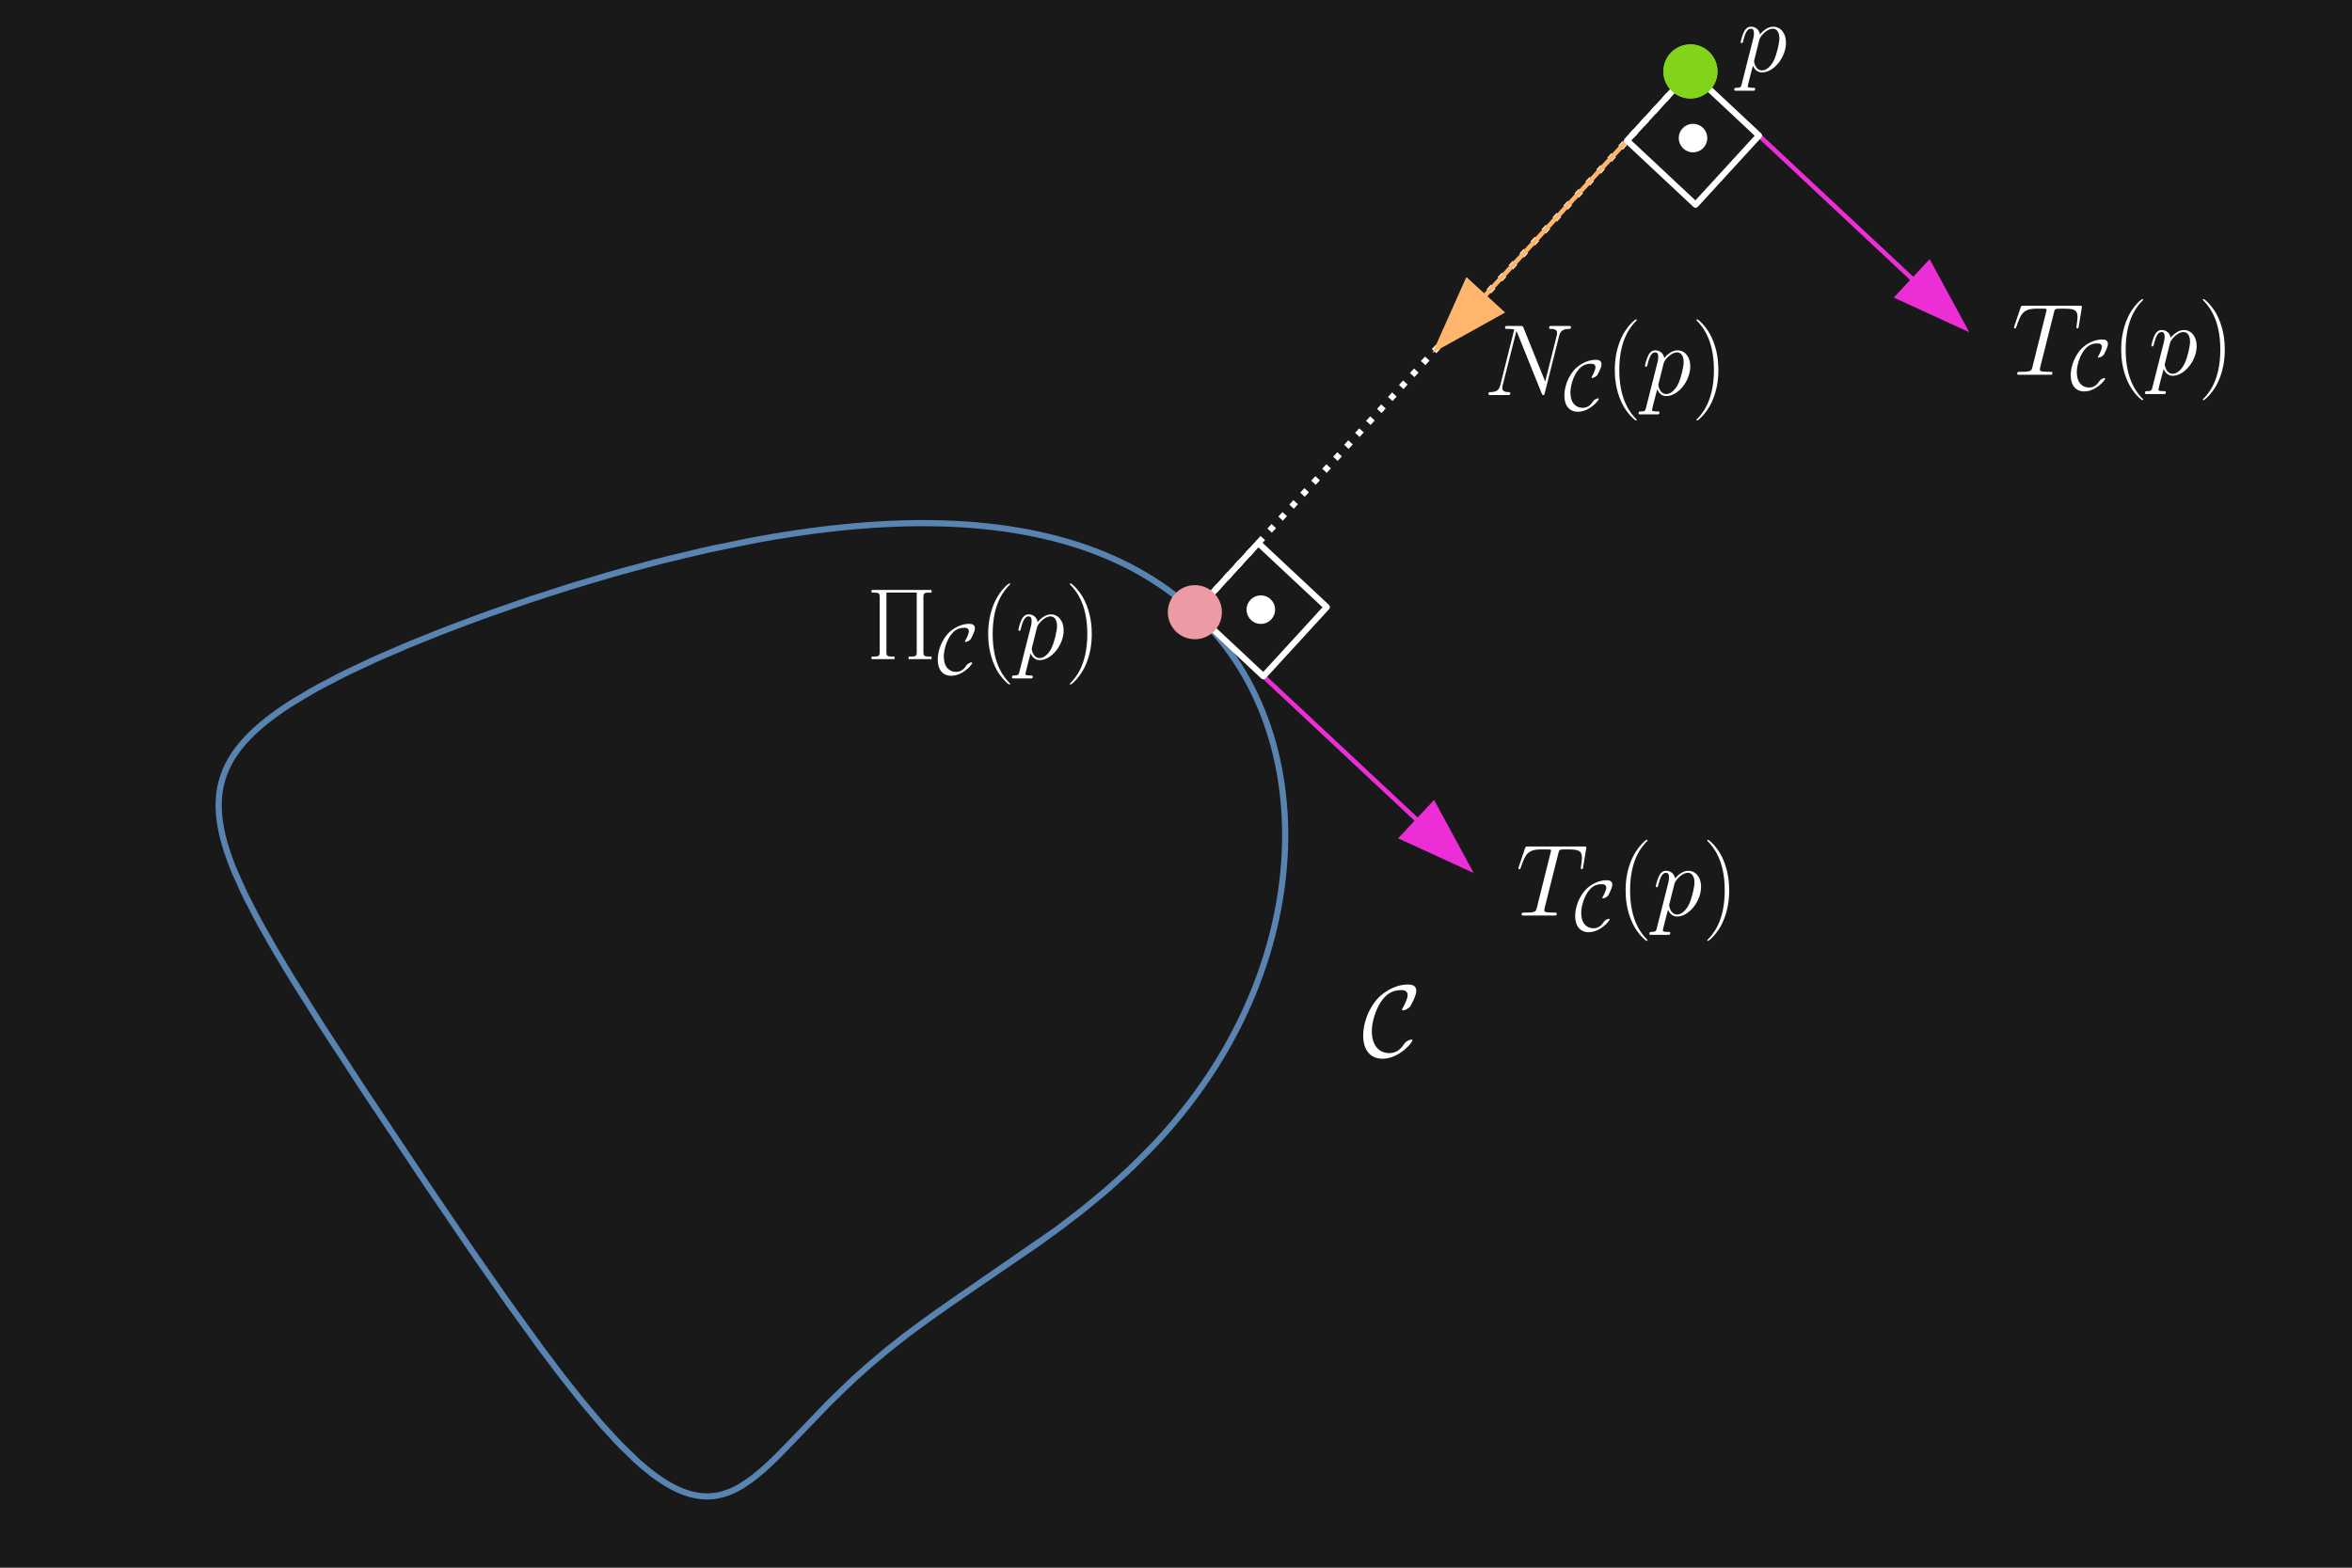
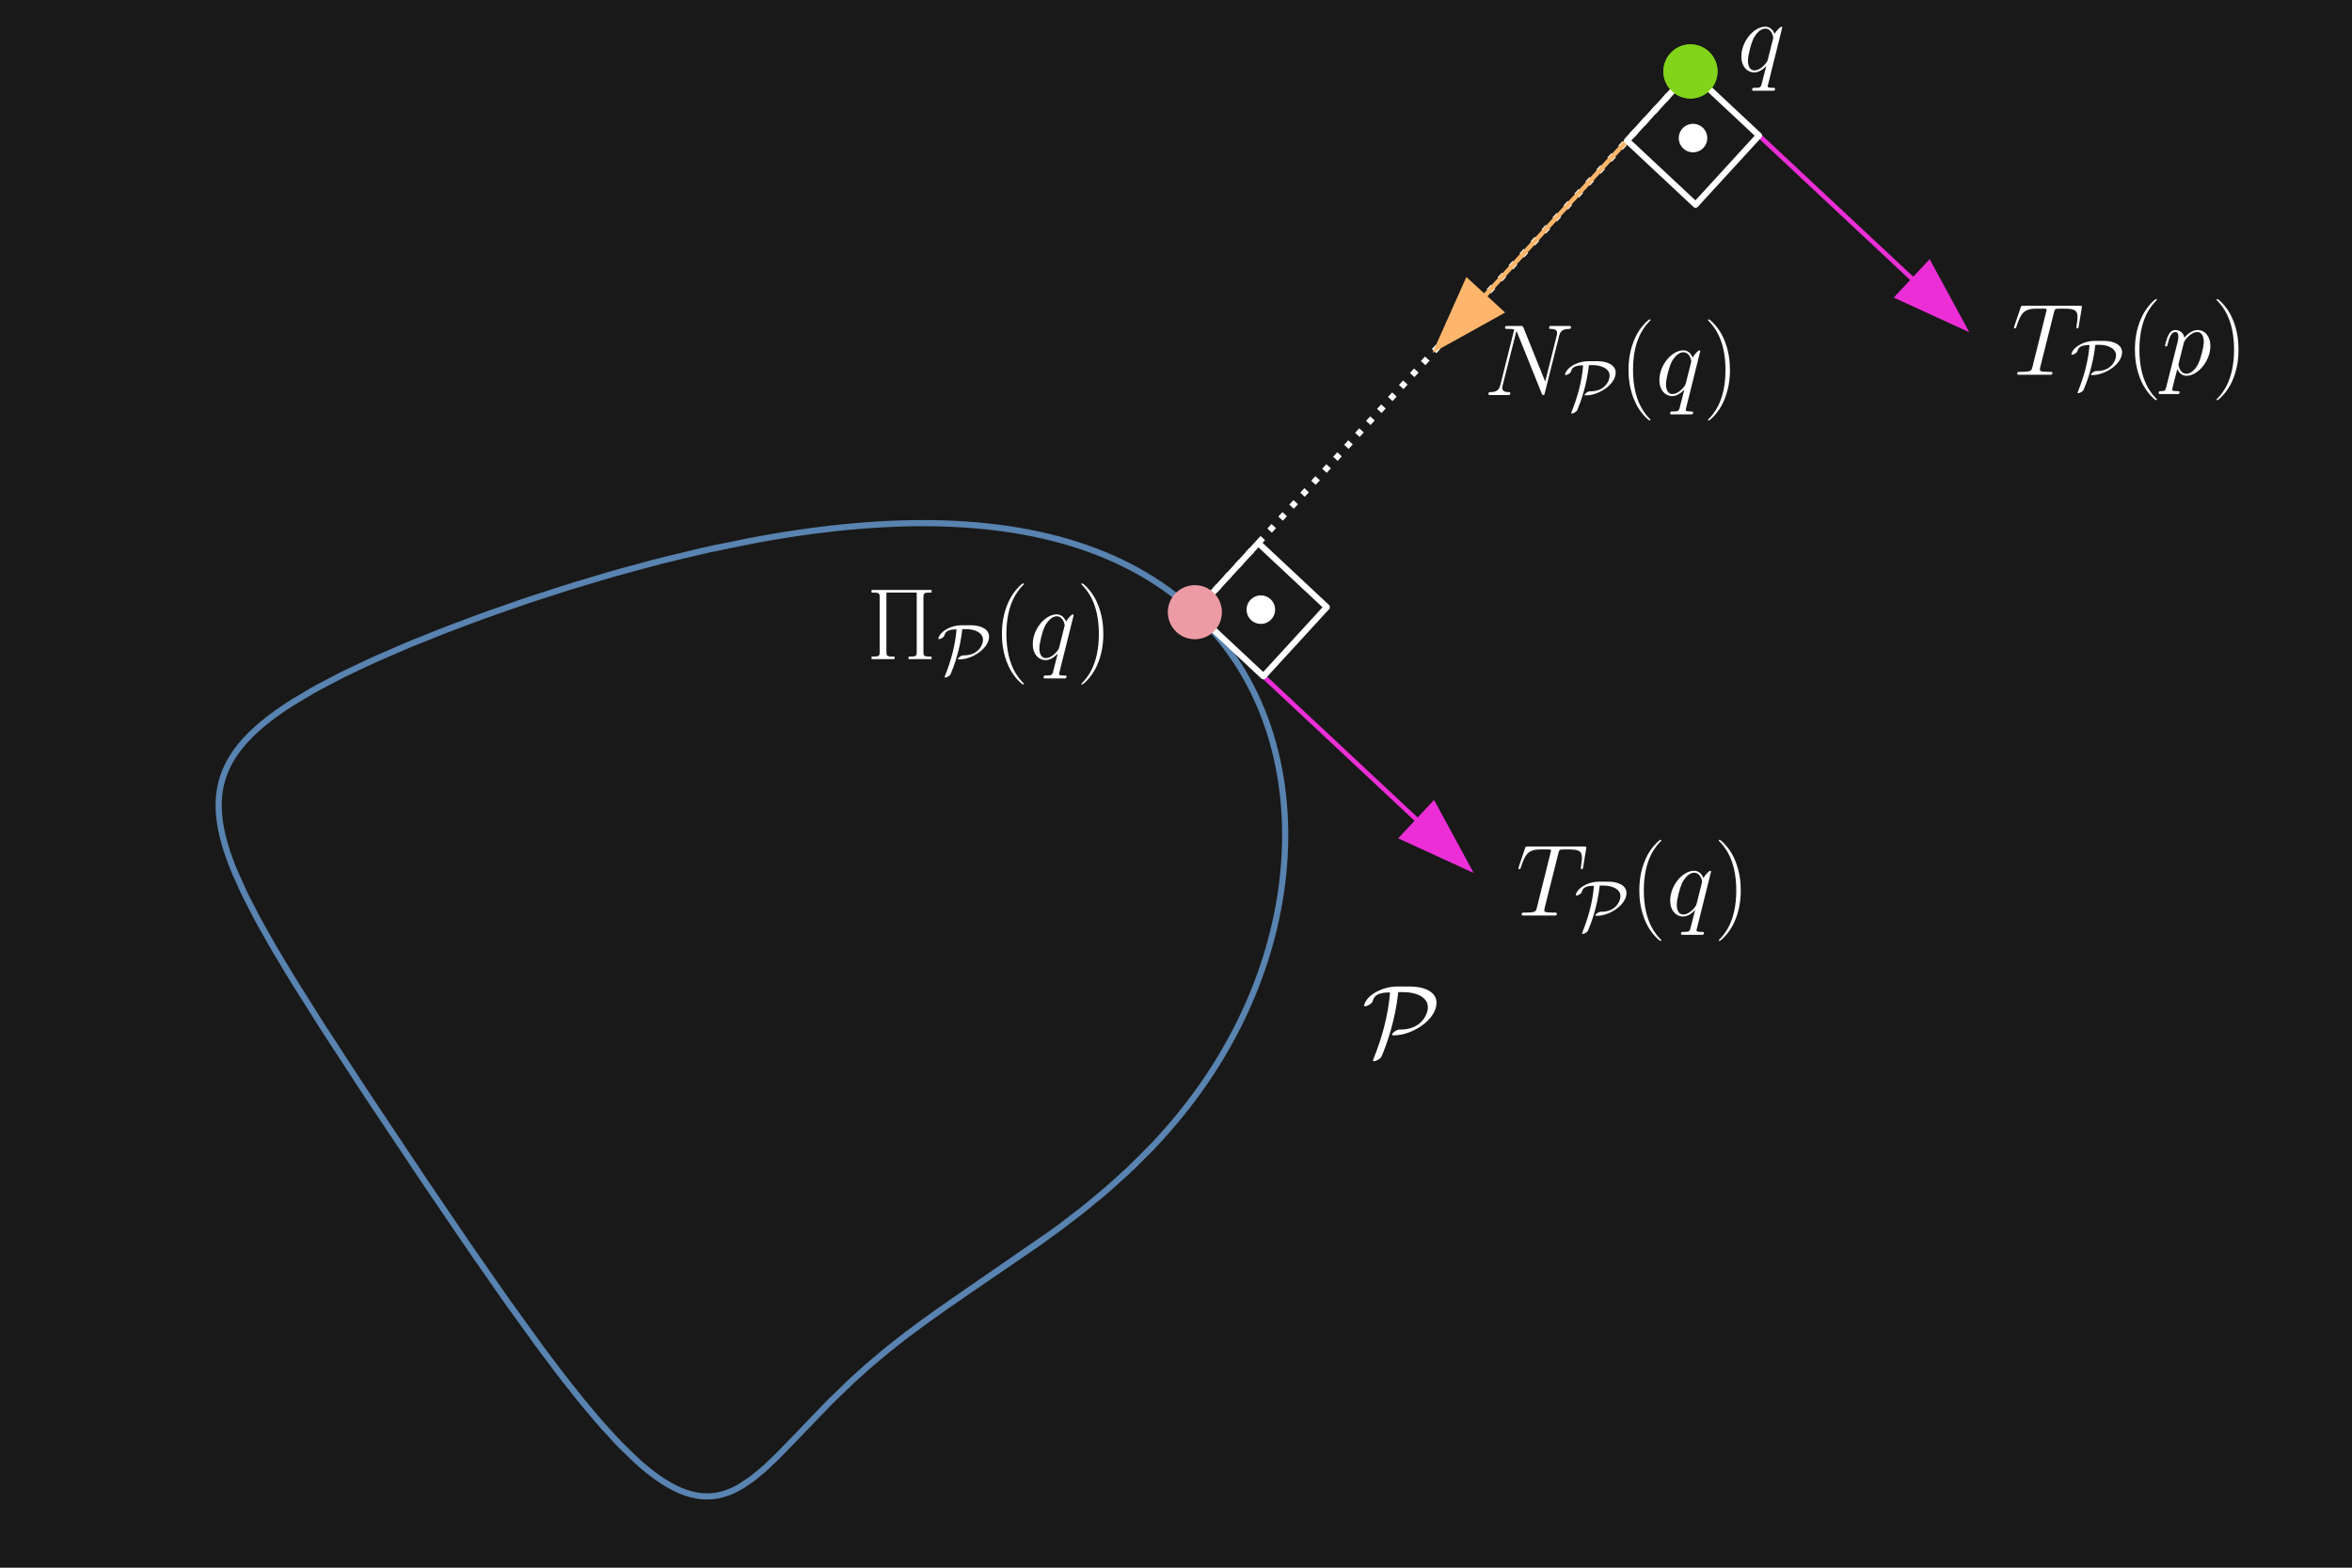
<svg xmlns="http://www.w3.org/2000/svg" xmlns:xlink="http://www.w3.org/1999/xlink" width="576pt" height="384pt" viewBox="0 0 576 384" version="1.1">
  <defs>
    <style type="text/css">*{stroke-linejoin: round; stroke-linecap: butt}</style>
  </defs>
  <g id="figure_1">
    <g id="patch_1">
      <path d="M 0 384  L 576 384  L 576 0  L 0 0  z " style="fill: #191919" />
    </g>
    <g id="axes_1">
      <g id="line2d_1">
-         <path d="M 413.988 17.497  L 292.62 149.954  " clip-path="url(#p75ca514762)" style="fill: none; stroke-dasharray: 1.5,2.475; stroke-dashoffset: 0; stroke: #ffffff; stroke-width: 1.5" />
+         <path d="M 413.988 17.497  L 292.62 149.954  " clip-path="url(#p5aba080fcd)" style="fill: none; stroke-dasharray: 1.5,2.475; stroke-dashoffset: 0; stroke: #ffffff; stroke-width: 1.5" />
      </g>
      <g id="PathCollection_1">
        <defs>
-           <path id="m7704eb8770" d="M 0 6.124  C 1.624 6.124 3.182 5.478 4.33 4.33  C 5.478 3.182 6.124 1.624 6.124 0  C 6.124 -1.624 5.478 -3.182 4.33 -4.33  C 3.182 -5.478 1.624 -6.124 0 -6.124  C -1.624 -6.124 -3.182 -5.478 -4.33 -4.33  C -5.478 -3.182 -6.124 -1.624 -6.124 0  C -6.124 1.624 -5.478 3.182 -4.33 4.33  C -3.182 5.478 -1.624 6.124 0 6.124  z " style="stroke: #81d41a" />
+           <path id="m7143691418" d="M 0 6.124  C 1.624 6.124 3.182 5.478 4.33 4.33  C 5.478 3.182 6.124 1.624 6.124 0  C 6.124 -1.624 5.478 -3.182 4.33 -4.33  C 3.182 -5.478 1.624 -6.124 0 -6.124  C -1.624 -6.124 -3.182 -5.478 -4.33 -4.33  C -5.478 -3.182 -6.124 -1.624 -6.124 0  C -6.124 1.624 -5.478 3.182 -4.33 4.33  C -3.182 5.478 -1.624 6.124 0 6.124  z " style="stroke: #81d41a" />
        </defs>
-         <g clip-path="url(#p75ca514762)">
-           <use xlink:href="#m7704eb8770" x="413.988" y="17.497" style="fill: #81d41a; stroke: #81d41a" />
+         <g clip-path="url(#p5aba080fcd)">
+           <use xlink:href="#m7143691418" x="413.988" y="17.497" style="fill: #81d41a; stroke: #81d41a" />
        </g>
      </g>
      <g id="patch_2">
-         <path d="M 351.878 85.281  L 359.287 68.69  L 363.481 72.533  L 413.946 17.458  L 414.031 17.535  L 363.566 72.611  L 367.76 76.454  z " clip-path="url(#p75ca514762)" style="fill: #ffb66c; stroke: #ffb66c; stroke-linejoin: miter" />
+         <path d="M 351.878 85.281  L 359.287 68.69  L 363.481 72.533  L 413.946 17.458  L 414.031 17.535  L 363.566 72.611  L 367.76 76.454  z " clip-path="url(#p5aba080fcd)" style="fill: #ffb66c; stroke: #ffb66c; stroke-linejoin: miter" />
      </g>
      <g id="patch_3">
-         <path d="M 359.758 212.762  L 343.244 205.182  L 347.13 201.028  L 292.58 149.996  L 292.659 149.912  L 347.209 200.944  L 351.095 196.79  z " clip-path="url(#p75ca514762)" style="fill: #ec2ed7; stroke: #ec2ed7; stroke-linejoin: miter" />
+         <path d="M 359.758 212.762  L 343.244 205.182  L 347.13 201.028  L 292.58 149.996  L 292.659 149.912  L 347.209 200.944  L 351.095 196.79  z " clip-path="url(#p5aba080fcd)" style="fill: #ec2ed7; stroke: #ec2ed7; stroke-linejoin: miter" />
      </g>
      <g id="patch_4">
-         <path d="M 481.127 80.305  L 464.613 72.725  L 468.499 68.57  L 413.949 17.538  L 414.028 17.455  L 468.578 68.486  L 472.464 64.332  z " clip-path="url(#p75ca514762)" style="fill: #ec2ed7; stroke: #ec2ed7; stroke-linejoin: miter" />
+         <path d="M 481.127 80.305  L 464.613 72.725  L 468.499 68.57  L 413.949 17.538  L 414.028 17.455  L 468.578 68.486  L 472.464 64.332  z " clip-path="url(#p5aba080fcd)" style="fill: #ec2ed7; stroke: #ec2ed7; stroke-linejoin: miter" />
      </g>
      <g id="line2d_2">
-         <path d="M 299.067 258.832  L 301.18 255.162  L 303.171 251.393  L 305.03 247.531  L 306.751 243.582  L 308.324 239.551  L 309.743 235.447  L 310.999 231.278  L 312.085 227.052  L 312.995 222.781  L 313.723 218.474  L 314.261 214.142  L 314.605 209.797  L 314.749 205.451  L 314.688 201.115  L 314.419 196.803  L 313.938 192.527  L 313.241 188.301  L 312.326 184.135  L 311.191 180.045  L 309.835 176.041  L 308.256 172.137  L 306.455 168.344  L 304.431 164.674  L 302.187 161.137  L 299.723 157.744  L 297.042 154.505  L 294.147 151.429  L 291.04 148.523  L 287.728 145.795  L 284.213 143.252  L 280.501 140.9  L 276.599 138.741  L 272.513 136.781  L 268.249 135.022  L 263.816 133.465  L 259.221 132.111  L 254.473 130.959  L 249.581 130.008  L 244.554 129.256  L 239.402 128.698  L 234.136 128.332  L 228.766 128.151  L 223.302 128.151  L 217.757 128.323  L 212.142 128.662  L 206.467 129.159  L 200.746 129.805  L 194.99 130.593  L 189.211 131.513  L 183.421 132.555  L 171.858 134.967  L 160.399 137.753  L 149.139 140.835  L 138.173 144.141  L 127.589 147.604  L 117.473 151.165  L 107.906 154.777  L 98.959 158.402  L 90.698 162.016  L 83.18 165.609  L 76.453 169.183  L 70.558 172.751  L 67.931 174.54  L 65.521 176.339  L 63.332 178.15  L 61.364 179.981  L 59.619 181.836  L 58.095 183.722  L 56.794 185.644  L 55.715 187.609  L 54.855 189.623  L 54.212 191.694  L 53.784 193.828  L 53.567 196.03  L 53.558 198.308  L 53.753 200.668  L 54.146 203.114  L 54.732 205.651  L 55.505 208.286  L 56.46 211.021  L 57.589 213.859  L 60.345 219.858  L 63.712 226.292  L 67.627 233.162  L 72.024 240.451  L 79.371 252.098  L 90.201 268.691  L 104.634 290.314  L 116.283 307.427  L 124.798 319.624  L 132.963 330.903  L 138.157 337.76  L 143.123 343.994  L 147.847 349.538  L 152.32 354.338  L 156.542 358.357  L 158.56 360.066  L 160.518 361.572  L 162.418 362.876  L 164.262 363.977  L 166.052 364.878  L 167.792 365.581  L 169.484 366.091  L 171.133 366.41  L 172.741 366.545  L 174.313 366.502  L 175.854 366.287  L 177.367 365.908  L 178.857 365.373  L 180.329 364.69  L 181.789 363.869  L 184.688 361.846  L 187.595 359.383  L 190.549 356.556  L 195.153 351.8  L 203.576 343.065  L 209.235 337.637  L 213.302 334.017  L 217.618 330.415  L 222.185 326.835  L 229.5 321.482  L 237.329 316.074  L 254.175 304.544  L 260 300.308  L 265.849 295.789  L 271.664 290.94  L 277.384 285.72  L 282.942 280.094  L 285.64 277.122  L 288.272 274.042  L 290.83 270.852  L 293.304 267.552  L 295.686 264.144  L 297.967 260.629  L 300.138 257.01  L 302.191 253.29  L 304.117 249.474  L 305.908 245.567  L 307.556 241.576  L 309.053 237.508  L 310.392 233.37  L 311.564 229.171  L 312.563 224.922  L 313.382 220.631  L 314.016 216.31  L 314.457 211.971  L 314.702 207.623  L 314.744 203.281  L 314.58 198.955  L 314.205 194.66  L 313.616 190.407  L 312.811 186.209  L 311.786 182.08  L 310.541 178.032  L 309.073 174.076  L 307.383 170.226  L 305.471 166.493  L 303.337 162.888  L 300.982 159.422  L 298.409 156.105  L 295.621 152.946  L 292.62 149.954  L 289.41 147.136  L 285.995 144.5  L 282.381 142.052  L 278.574 139.796  L 274.579 137.736  L 270.403 135.876  L 266.053 134.218  L 261.538 132.763  L 256.865 131.51  L 252.044 130.459  L 247.083 129.607  L 241.993 128.953  L 236.783 128.492  L 231.463 128.219  L 226.045 128.129  L 220.539 128.216  L 214.957 128.472  L 209.311 128.891  L 203.612 129.464  L 197.872 130.182  L 192.102 131.037  L 186.317 132.019  L 174.743 134.326  L 163.249 137.026  L 151.931 140.041  L 140.882 143.298  L 130.194 146.727  L 119.954 150.268  L 110.242 153.871  L 101.133 157.496  L 92.695 161.114  L 84.987 164.713  L 78.059 168.291  L 71.952 171.858  L 69.217 173.645  L 66.699 175.438  L 64.399 177.242  L 62.32 179.063  L 60.464 180.905  L 58.829 182.775  L 57.417 184.678  L 56.227 186.62  L 55.257 188.609  L 54.506 190.651  L 53.971 192.753  L 53.649 194.92  L 53.537 197.16  L 53.63 199.477  L 53.925 201.879  L 54.415 204.371  L 55.095 206.956  L 55.96 209.64  L 57.003 212.427  L 59.596 218.317  L 62.816 224.643  L 66.601 231.405  L 70.883 238.591  L 78.092 250.103  L 88.799 266.566  L 103.171 288.143  L 114.839 305.328  L 123.4 317.646  L 131.632 329.101  L 136.879 336.101  L 141.904 342.498  L 146.689 348.22  L 151.225 353.21  L 155.51 357.427  L 157.558 359.237  L 159.546 360.844  L 161.475 362.249  L 163.347 363.452  L 165.163 364.452  L 166.928 365.254  L 168.644 365.86  L 170.314 366.274  L 171.941 366.5  L 173.531 366.545  L 175.087 366.416  L 176.613 366.118  L 178.114 365.66  L 179.595 365.049  L 181.06 364.296  L 183.964 362.396  L 186.865 360.036  L 189.804 357.293  L 194.367 352.627  L 202.681 343.963  L 208.256 338.544  L 212.262 334.92  L 216.515 331.313  L 221.02 327.728  L 225.775 324.159  L 233.354 318.792  L 258.539 301.392  L 264.388 296.948  L 270.217 292.186  L 275.966 287.062  L 281.571 281.54  L 284.299 278.622  L 286.965 275.596  L 289.561 272.46  L 292.078 269.216  L 294.507 265.862  L 296.839 262.4  L 299.067 258.832  L 299.067 258.832  " clip-path="url(#p75ca514762)" style="fill: none; stroke: #5983b0; stroke-width: 1.5; stroke-linecap: square" />
+         <path d="M 299.067 258.832  L 301.18 255.162  L 303.171 251.393  L 305.03 247.531  L 306.751 243.582  L 308.324 239.551  L 309.743 235.447  L 310.999 231.278  L 312.085 227.052  L 312.995 222.781  L 313.723 218.474  L 314.261 214.142  L 314.605 209.797  L 314.749 205.451  L 314.688 201.115  L 314.419 196.803  L 313.938 192.527  L 313.241 188.301  L 312.326 184.135  L 311.191 180.045  L 309.835 176.041  L 308.256 172.137  L 306.455 168.344  L 304.431 164.674  L 302.187 161.137  L 299.723 157.744  L 297.042 154.505  L 294.147 151.429  L 291.04 148.523  L 287.728 145.795  L 284.213 143.252  L 280.501 140.9  L 276.599 138.741  L 272.513 136.781  L 268.249 135.022  L 263.816 133.465  L 259.221 132.111  L 254.473 130.959  L 249.581 130.008  L 244.554 129.256  L 239.402 128.698  L 234.136 128.332  L 228.766 128.151  L 223.302 128.151  L 217.757 128.323  L 212.142 128.662  L 206.467 129.159  L 200.746 129.805  L 194.99 130.593  L 189.211 131.513  L 183.421 132.555  L 171.858 134.967  L 160.399 137.753  L 149.139 140.835  L 138.173 144.141  L 127.589 147.604  L 117.473 151.165  L 107.906 154.777  L 98.959 158.402  L 90.698 162.016  L 83.18 165.609  L 76.453 169.183  L 70.558 172.751  L 67.931 174.54  L 65.521 176.339  L 63.332 178.15  L 61.364 179.981  L 59.619 181.836  L 58.095 183.722  L 56.794 185.644  L 55.715 187.609  L 54.855 189.623  L 54.212 191.694  L 53.784 193.828  L 53.567 196.03  L 53.558 198.308  L 53.753 200.668  L 54.146 203.114  L 54.732 205.651  L 55.505 208.286  L 56.46 211.021  L 57.589 213.859  L 60.345 219.858  L 63.712 226.292  L 67.627 233.162  L 72.024 240.451  L 79.371 252.098  L 90.201 268.691  L 104.634 290.314  L 116.283 307.427  L 124.798 319.624  L 132.963 330.903  L 138.157 337.76  L 143.123 343.994  L 147.847 349.538  L 152.32 354.338  L 156.542 358.357  L 158.56 360.066  L 160.518 361.572  L 162.418 362.876  L 164.262 363.977  L 166.052 364.878  L 167.792 365.581  L 169.484 366.091  L 171.133 366.41  L 172.741 366.545  L 174.313 366.502  L 175.854 366.287  L 177.367 365.908  L 178.857 365.373  L 180.329 364.69  L 181.789 363.869  L 184.688 361.846  L 187.595 359.383  L 190.549 356.556  L 195.153 351.8  L 203.576 343.065  L 209.235 337.637  L 213.302 334.017  L 217.618 330.415  L 222.185 326.835  L 229.5 321.482  L 237.329 316.074  L 254.175 304.544  L 260 300.308  L 265.849 295.789  L 271.664 290.94  L 277.384 285.72  L 282.942 280.094  L 285.64 277.122  L 288.272 274.042  L 290.83 270.852  L 293.304 267.552  L 295.686 264.144  L 297.967 260.629  L 300.138 257.01  L 302.191 253.29  L 304.117 249.474  L 305.908 245.567  L 307.556 241.576  L 309.053 237.508  L 310.392 233.37  L 311.564 229.171  L 312.563 224.922  L 313.382 220.631  L 314.016 216.31  L 314.457 211.971  L 314.702 207.623  L 314.744 203.281  L 314.58 198.955  L 314.205 194.66  L 313.616 190.407  L 312.811 186.209  L 311.786 182.08  L 310.541 178.032  L 309.073 174.076  L 307.383 170.226  L 305.471 166.493  L 303.337 162.888  L 300.982 159.422  L 298.409 156.105  L 295.621 152.946  L 292.62 149.954  L 289.41 147.136  L 285.995 144.5  L 282.381 142.052  L 278.574 139.796  L 274.579 137.736  L 270.403 135.876  L 266.053 134.218  L 261.538 132.763  L 256.865 131.51  L 252.044 130.459  L 247.083 129.607  L 241.993 128.953  L 236.783 128.492  L 231.463 128.219  L 226.045 128.129  L 220.539 128.216  L 214.957 128.472  L 209.311 128.891  L 203.612 129.464  L 197.872 130.182  L 192.102 131.037  L 186.317 132.019  L 174.743 134.326  L 163.249 137.026  L 151.931 140.041  L 140.882 143.298  L 130.194 146.727  L 119.954 150.268  L 110.242 153.871  L 101.133 157.496  L 92.695 161.114  L 84.987 164.713  L 78.059 168.291  L 71.952 171.858  L 69.217 173.645  L 66.699 175.438  L 64.399 177.242  L 62.32 179.063  L 60.464 180.905  L 58.829 182.775  L 57.417 184.678  L 56.227 186.62  L 55.257 188.609  L 54.506 190.651  L 53.971 192.753  L 53.649 194.92  L 53.537 197.16  L 53.63 199.477  L 53.925 201.879  L 54.415 204.371  L 55.095 206.956  L 55.96 209.64  L 57.003 212.427  L 59.596 218.317  L 62.816 224.643  L 66.601 231.405  L 70.883 238.591  L 78.092 250.103  L 88.799 266.566  L 103.171 288.143  L 114.839 305.328  L 123.4 317.646  L 131.632 329.101  L 136.879 336.101  L 141.904 342.498  L 146.689 348.22  L 151.225 353.21  L 155.51 357.427  L 157.558 359.237  L 159.546 360.844  L 161.475 362.249  L 163.347 363.452  L 165.163 364.452  L 166.928 365.254  L 168.644 365.86  L 170.314 366.274  L 171.941 366.5  L 173.531 366.545  L 175.087 366.416  L 176.613 366.118  L 178.114 365.66  L 179.595 365.049  L 181.06 364.296  L 183.964 362.396  L 186.865 360.036  L 189.804 357.293  L 194.367 352.627  L 202.681 343.963  L 208.256 338.544  L 212.262 334.92  L 216.515 331.313  L 221.02 327.728  L 225.775 324.159  L 233.354 318.792  L 258.539 301.392  L 264.388 296.948  L 270.217 292.186  L 275.966 287.062  L 281.571 281.54  L 284.299 278.622  L 286.965 275.596  L 289.561 272.46  L 292.078 269.216  L 294.507 265.862  L 296.839 262.4  L 299.067 258.832  L 299.067 258.832  " clip-path="url(#p5aba080fcd)" style="fill: none; stroke: #5983b0; stroke-width: 1.5; stroke-linecap: square" />
      </g>
      <g id="line2d_3">
-         <path d="M 292.62 149.954  L 309.404 165.656  L 324.932 148.71  L 308.147 133.008  L 292.62 149.954  " clip-path="url(#p75ca514762)" style="fill: none; stroke: #ffffff; stroke-width: 1.5; stroke-linecap: square" />
+         <path d="M 292.62 149.954  L 309.404 165.656  L 324.932 148.71  L 308.147 133.008  L 292.62 149.954  " clip-path="url(#p5aba080fcd)" style="fill: none; stroke: #ffffff; stroke-width: 1.5; stroke-linecap: square" />
      </g>
      <g id="line2d_4">
        <defs>
-           <path id="mfa5655bd72" d="M 0 3  C 0.796 3 1.559 2.684 2.121 2.121  C 2.684 1.559 3 0.796 3 0  C 3 -0.796 2.684 -1.559 2.121 -2.121  C 1.559 -2.684 0.796 -3 0 -3  C -0.796 -3 -1.559 -2.684 -2.121 -2.121  C -2.684 -1.559 -3 -0.796 -3 0  C -3 0.796 -2.684 1.559 -2.121 2.121  C -1.559 2.684 -0.796 3 0 3  z " style="stroke: #ffffff" />
+           <path id="mdb32f9822c" d="M 0 3  C 0.796 3 1.559 2.684 2.121 2.121  C 2.684 1.559 3 0.796 3 0  C 3 -0.796 2.684 -1.559 2.121 -2.121  C 1.559 -2.684 0.796 -3 0 -3  C -0.796 -3 -1.559 -2.684 -2.121 -2.121  C -2.684 -1.559 -3 -0.796 -3 0  C -3 0.796 -2.684 1.559 -2.121 2.121  C -1.559 2.684 -0.796 3 0 3  z " style="stroke: #ffffff" />
        </defs>
-         <g clip-path="url(#p75ca514762)">
-           <use xlink:href="#mfa5655bd72" x="308.776" y="149.332" style="fill: #ffffff; stroke: #ffffff" />
+         <g clip-path="url(#p5aba080fcd)">
+           <use xlink:href="#mdb32f9822c" x="308.776" y="149.332" style="fill: #ffffff; stroke: #ffffff" />
        </g>
      </g>
      <g id="line2d_5">
-         <path d="M 413.988 17.497  L 430.773 33.199  L 415.245 50.145  L 398.461 34.443  L 413.988 17.497  " clip-path="url(#p75ca514762)" style="fill: none; stroke: #ffffff; stroke-width: 1.5; stroke-linecap: square" />
+         <path d="M 413.988 17.497  L 430.773 33.199  L 415.245 50.145  L 398.461 34.443  L 413.988 17.497  " clip-path="url(#p5aba080fcd)" style="fill: none; stroke: #ffffff; stroke-width: 1.5; stroke-linecap: square" />
      </g>
      <g id="line2d_6">
-         <g clip-path="url(#p75ca514762)">
-           <use xlink:href="#mfa5655bd72" x="414.617" y="33.821" style="fill: #ffffff; stroke: #ffffff" />
+         <g clip-path="url(#p5aba080fcd)">
+           <use xlink:href="#mdb32f9822c" x="414.617" y="33.821" style="fill: #ffffff; stroke: #ffffff" />
        </g>
      </g>
      <g id="text_1">
        <g style="fill: #ffffff" transform="translate(333.5431 258.832) scale(0.25 -0.25)">
          <defs>
-             <path id="CMSY10-43" d="M 3174 1032  C 3174 1070 3142 1077 3110 1077  C 3002 1077 2848 981 2842 981  C 2714 897 2688 853 2611 744  C 2413 442 2131 224 1715 224  C 1139 224 621 641 621 1602  C 621 2179 851 2942 1190 3449  C 1472 3858 1818 4192 2477 4192  C 2720 4192 2874 4102 2874 3865  C 2874 3641 2637 3185 2560 3057  C 2522 2987 2522 2974 2522 2961  C 2522 2916 2554 2916 2592 2916  C 2720 2916 2957 3057 3034 3160  C 3046 3185 3418 3813 3418 4141  C 3418 4493 3130 4544 2899 4544  C 1971 4544 1210 3935 915 3577  C 154 2654 77 1660 77 1327  C 77 392 550 -128 1293 -128  C 2323 -128 3174 872 3174 1032  z " transform="scale(0.015625)" />
+             <path id="CMSY10-50" d="M 2227 4416  C 1325 4416 640 3979 378 3677  C 154 3420 134 3234 134 3221  C 134 3182 160 3170 198 3170  C 301 3170 448 3262 499 3294  C 634 3387 653 3426 691 3551  C 781 3815 960 4045 1766 4045  C 1651 2607 1267 1208 730 -128  C 691 -224 691 -237 691 -243  C 691 -262 710 -288 755 -288  C 858 -288 1165 -147 1235 20  C 1568 803 2093 2280 2285 4064  L 2618 4064  C 3398 4064 4147 3758 4147 3108  C 4147 2620 3686 1709 2445 1709  C 2310 1709 2240 1709 2061 1587  C 1946 1506 1894 1432 1894 1391  C 1894 1344 1933 1344 2016 1344  C 3181 1344 4691 2334 4691 3395  C 4691 4127 3827 4416 3085 4416  L 2227 4416  z " transform="scale(0.015625)" />
          </defs>
-           <use xlink:href="#CMSY10-43" transform="scale(0.996264)" />
+           <use xlink:href="#CMSY10-50" transform="scale(0.996264)" />
        </g>
      </g>
      <g id="text_2">
        <g style="fill: #ffffff" transform="translate(425.4805 17.49651) scale(0.25 -0.25)">
          <defs>
-             <path id="CMMI12-70" d="M 275 -789  C 230 -980 205 -1031 -58 -1031  C -134 -1031 -198 -1031 -198 -1152  C -198 -1165 -192 -1216 -122 -1216  C -38 -1216 51 -1216 134 -1216  L 410 -1216  C 544 -1216 870 -1216 1005 -1216  C 1043 -1216 1120 -1216 1120 -1101  C 1120 -1031 1075 -1031 966 -1031  C 672 -1031 653 -987 653 -937  C 653 -861 941 219 979 364  C 1050 185 1222 -64 1555 -64  C 2278 -64 3059 875 3059 1814  C 3059 2401 2726 2816 2246 2816  C 1837 2816 1491 2420 1421 2331  C 1370 2650 1120 2816 864 2816  C 678 2816 531 2727 410 2484  C 294 2254 205 1865 205 1839  C 205 1814 230 1782 275 1782  C 326 1782 333 1788 371 1935  C 467 2312 589 2689 845 2689  C 992 2689 1043 2587 1043 2397  C 1043 2245 1024 2181 998 2067  L 275 -789  z M 1382 1993  C 1427 2171 1606 2357 1709 2446  C 1779 2510 1990 2689 2234 2689  C 2515 2689 2643 2408 2643 2076  C 2643 1769 2464 1047 2304 715  C 2144 370 1850 64 1555 64  C 1120 64 1050 613 1050 639  C 1050 658 1062 709 1069 741  L 1382 1993  z " transform="scale(0.015625)" />
+             <path id="CMMI12-71" d="M 2822 2759  C 2822 2790 2797 2816 2765 2816  C 2714 2816 2464 2585 2342 2362  C 2227 2646 2029 2816 1754 2816  C 1030 2816 250 1884 250 939  C 250 307 621 -64 1056 -64  C 1395 -64 1677 193 1811 339  L 1818 333  L 1574 -615  L 1517 -842  C 1459 -1031 1363 -1031 1062 -1031  C 992 -1031 928 -1031 928 -1152  C 928 -1197 966 -1216 1011 -1216  C 1101 -1216 1216 -1216 1306 -1216  L 1958 -1216  C 2054 -1216 2163 -1216 2259 -1216  C 2298 -1216 2374 -1216 2374 -1095  C 2374 -1031 2323 -1031 2227 -1031  C 1926 -1031 1907 -986 1907 -935  C 1907 -904 1914 -898 1933 -815  L 2822 2759  z M 1920 762  C 1888 652 1888 640 1798 518  C 1658 339 1376 64 1075 64  C 813 64 666 301 666 678  C 666 1030 864 1747 986 2016  C 1203 2464 1504 2695 1754 2695  C 2176 2695 2259 2170 2259 2119  C 2259 2113 2240 2028 2234 2016  L 1920 762  z " transform="scale(0.015625)" />
          </defs>
-           <use xlink:href="#CMMI12-70" transform="scale(0.996264)" />
+           <use xlink:href="#CMMI12-71" transform="scale(0.996264)" />
        </g>
      </g>
      <g id="text_3">
        <g style="fill: #ffffff" transform="translate(212.1744 161.446) scale(0.25 -0.25)">
          <defs>
            <path id="CMR17-5" d="M 3590 3898  C 3590 4186 3661 4186 4102 4186  L 4102 4352  L 326 4352  L 326 4186  C 768 4186 838 4186 838 3898  L 838 448  C 838 160 768 160 326 160  L 326 0  C 512 0 851 0 1050 0  C 1248 0 1587 0 1773 0  L 1773 160  C 1331 160 1261 160 1261 448  L 1261 4186  L 3168 4186  L 3168 448  C 3168 160 3098 160 2656 160  L 2656 0  C 2842 0 3181 0 3379 0  C 3578 0 3917 0 4102 0  L 4102 160  C 3661 160 3590 160 3590 448  L 3590 3898  z " transform="scale(0.015625)" />
            <path id="CMR17-28" d="M 1958 -1561  C 1958 -1555 1958 -1542 1939 -1523  C 1645 -1224 858 -407 858 1581  C 858 3569 1632 4379 1946 4697  C 1946 4704 1958 4717 1958 4736  C 1958 4755 1939 4768 1914 4768  C 1843 4768 1299 4296 986 3594  C 666 2887 576 2199 576 1588  C 576 1128 621 351 1005 -471  C 1312 -1135 1837 -1600 1914 -1600  C 1946 -1600 1958 -1587 1958 -1561  z " transform="scale(0.015625)" />
            <path id="CMR17-29" d="M 1683 1581  C 1683 2040 1638 2817 1254 3639  C 947 4303 422 4768 346 4768  C 326 4768 301 4761 301 4729  C 301 4717 307 4710 314 4697  C 621 4378 1402 3568 1402 1584  C 1402 -407 627 -1217 314 -1537  C 307 -1549 301 -1556 301 -1568  C 301 -1600 326 -1600 346 -1600  C 416 -1600 960 -1128 1274 -426  C 1594 281 1683 969 1683 1581  z " transform="scale(0.015625)" />
          </defs>
          <use xlink:href="#CMR17-5" transform="scale(0.996264)" />
-           <use xlink:href="#CMSY10-43" transform="translate(69.07243 -14.94392) scale(0.697382)" />
-           <use xlink:href="#CMR17-28" transform="translate(110.358 0) scale(0.996264)" />
-           <use xlink:href="#CMMI12-70" transform="translate(145.6388 0) scale(0.996264)" />
-           <use xlink:href="#CMR17-29" transform="translate(194.5983 0) scale(0.996264)" />
+           <use xlink:href="#CMSY10-50" transform="translate(69.07243 -14.94392) scale(0.697382)" />
+           <use xlink:href="#CMR17-28" transform="translate(123.8116 0) scale(0.996264)" />
+           <use xlink:href="#CMMI12-71" transform="translate(159.0924 0) scale(0.996264)" />
+           <use xlink:href="#CMR17-29" transform="translate(205.9187 0) scale(0.996264)" />
        </g>
      </g>
      <g id="text_4">
        <g style="fill: #ffffff" transform="translate(363.3702 96.77354) scale(0.25 -0.25)">
          <defs>
            <path id="CMMI12-4e" d="M 4736 3698  C 4806 3974 4909 4166 5395 4166  C 5414 4166 5491 4166 5491 4279  C 5491 4352 5434 4352 5408 4352  C 5280 4352 4954 4352 4826 4352  L 4518 4352  C 4429 4352 4314 4352 4224 4352  C 4186 4352 4109 4352 4109 4230  C 4109 4166 4160 4166 4205 4166  C 4589 4166 4614 4019 4614 3903  C 4614 3846 4608 3826 4589 3737  L 3866 850  L 2496 4249  C 2451 4352 2445 4352 2304 4352  L 1523 4352  C 1395 4352 1338 4352 1338 4230  C 1338 4166 1382 4166 1504 4166  C 1536 4166 1914 4166 1914 4115  C 1914 4102 1901 4051 1894 4032  L 1043 635  C 966 320 813 186 390 186  C 358 186 294 186 294 67  C 294 0 358 0 378 0  C 506 0 832 0 960 0  L 1267 0  C 1357 0 1466 0 1555 0  C 1600 0 1670 0 1670 122  C 1670 180 1606 186 1581 186  C 1370 186 1165 224 1165 454  C 1165 505 1178 562 1190 613  L 2054 4032  C 2093 3968 2093 3956 2118 3898  L 3642 115  C 3674 38 3686 0 3744 0  C 3808 0 3814 19 3840 128  L 4736 3698  z " transform="scale(0.015625)" />
          </defs>
          <use xlink:href="#CMMI12-4e" transform="scale(0.996264)" />
-           <use xlink:href="#CMSY10-43" transform="translate(78.11512 -14.94392) scale(0.697382)" />
-           <use xlink:href="#CMR17-28" transform="translate(119.4007 0) scale(0.996264)" />
-           <use xlink:href="#CMMI12-70" transform="translate(154.6815 0) scale(0.996264)" />
-           <use xlink:href="#CMR17-29" transform="translate(203.641 0) scale(0.996264)" />
+           <use xlink:href="#CMSY10-50" transform="translate(78.11512 -14.94392) scale(0.697382)" />
+           <use xlink:href="#CMR17-28" transform="translate(132.8543 0) scale(0.996264)" />
+           <use xlink:href="#CMMI12-71" transform="translate(168.1351 0) scale(0.996264)" />
+           <use xlink:href="#CMR17-29" transform="translate(214.9614 0) scale(0.996264)" />
        </g>
      </g>
      <g id="text_5">
        <g style="fill: #ffffff" transform="translate(371.2503 224.2544) scale(0.25 -0.25)">
          <defs>
            <path id="CMMI12-54" d="M 2669 3910  C 2707 4064 2720 4121 2816 4147  C 2867 4160 3078 4160 3213 4160  C 3853 4160 4154 4134 4154 3634  C 4154 3537 4128 3295 4090 3057  L 4083 2980  C 4083 2954 4109 2916 4147 2916  C 4211 2916 4211 2948 4230 3050  L 4416 4184  C 4429 4243 4429 4256 4429 4275  C 4429 4345 4390 4345 4262 4345  L 762 4345  C 614 4345 608 4339 570 4224  L 179 3070  C 173 3056 154 2986 154 2980  C 154 2948 179 2916 218 2916  C 269 2916 282 2941 307 3024  C 576 3801 710 4160 1562 4160  L 1990 4160  C 2144 4160 2208 4160 2208 4089  C 2208 4069 2208 4057 2176 3941  L 1318 499  C 1254 249 1242 185 563 185  C 403 185 358 185 358 64  C 358 0 429 0 461 0  C 621 0 787 0 947 0  L 1946 0  C 2106 0 2278 0 2438 0  C 2509 0 2573 0 2573 121  C 2573 185 2528 185 2362 185  C 1786 185 1786 243 1786 339  C 1786 346 1786 391 1811 494  L 2669 3910  z " transform="scale(0.015625)" />
          </defs>
          <use xlink:href="#CMMI12-54" transform="scale(0.996264)" />
-           <use xlink:href="#CMSY10-43" transform="translate(57.17504 -14.94392) scale(0.697382)" />
-           <use xlink:href="#CMR17-28" transform="translate(98.46062 0) scale(0.996264)" />
-           <use xlink:href="#CMMI12-70" transform="translate(133.7414 0) scale(0.996264)" />
-           <use xlink:href="#CMR17-29" transform="translate(182.7009 0) scale(0.996264)" />
+           <use xlink:href="#CMSY10-50" transform="translate(57.17504 -14.94392) scale(0.697382)" />
+           <use xlink:href="#CMR17-28" transform="translate(111.9142 0) scale(0.996264)" />
+           <use xlink:href="#CMMI12-71" transform="translate(147.195 0) scale(0.996264)" />
+           <use xlink:href="#CMR17-29" transform="translate(194.0213 0) scale(0.996264)" />
        </g>
      </g>
      <g id="text_6">
        <g style="fill: #ffffff" transform="translate(492.619 91.79709) scale(0.25 -0.25)">
+           <defs>
+             <path id="CMMI12-70" d="M 275 -789  C 230 -980 205 -1031 -58 -1031  C -134 -1031 -198 -1031 -198 -1152  C -198 -1165 -192 -1216 -122 -1216  C -38 -1216 51 -1216 134 -1216  L 410 -1216  C 544 -1216 870 -1216 1005 -1216  C 1043 -1216 1120 -1216 1120 -1101  C 1120 -1031 1075 -1031 966 -1031  C 672 -1031 653 -987 653 -937  C 653 -861 941 219 979 364  C 1050 185 1222 -64 1555 -64  C 2278 -64 3059 875 3059 1814  C 3059 2401 2726 2816 2246 2816  C 1837 2816 1491 2420 1421 2331  C 1370 2650 1120 2816 864 2816  C 678 2816 531 2727 410 2484  C 294 2254 205 1865 205 1839  C 205 1814 230 1782 275 1782  C 326 1782 333 1788 371 1935  C 467 2312 589 2689 845 2689  C 992 2689 1043 2587 1043 2397  C 1043 2245 1024 2181 998 2067  L 275 -789  z M 1382 1993  C 1427 2171 1606 2357 1709 2446  C 1779 2510 1990 2689 2234 2689  C 2515 2689 2643 2408 2643 2076  C 2643 1769 2464 1047 2304 715  C 2144 370 1850 64 1555 64  C 1120 64 1050 613 1050 639  C 1050 658 1062 709 1069 741  L 1382 1993  z " transform="scale(0.015625)" />
+           </defs>
          <use xlink:href="#CMMI12-54" transform="scale(0.996264)" />
-           <use xlink:href="#CMSY10-43" transform="translate(57.17504 -14.94392) scale(0.697382)" />
-           <use xlink:href="#CMR17-28" transform="translate(98.46062 0) scale(0.996264)" />
-           <use xlink:href="#CMMI12-70" transform="translate(133.7414 0) scale(0.996264)" />
-           <use xlink:href="#CMR17-29" transform="translate(182.7009 0) scale(0.996264)" />
+           <use xlink:href="#CMSY10-50" transform="translate(57.17504 -14.94392) scale(0.697382)" />
+           <use xlink:href="#CMR17-28" transform="translate(111.9142 0) scale(0.996264)" />
+           <use xlink:href="#CMMI12-70" transform="translate(147.195 0) scale(0.996264)" />
+           <use xlink:href="#CMR17-29" transform="translate(196.1545 0) scale(0.996264)" />
        </g>
      </g>
      <g id="PathCollection_2">
-         <g clip-path="url(#p75ca514762)">
-           <use xlink:href="#m7704eb8770" x="413.988" y="17.497" style="fill: #81d41a; stroke: #81d41a" />
+         <g clip-path="url(#p5aba080fcd)">
+           <use xlink:href="#m7143691418" x="413.988" y="17.497" style="fill: #81d41a; stroke: #81d41a" />
        </g>
      </g>
      <g id="PathCollection_3">
        <defs>
-           <path id="m26c829cd48" d="M 0 6.124  C 1.624 6.124 3.182 5.478 4.33 4.33  C 5.478 3.182 6.124 1.624 6.124 0  C 6.124 -1.624 5.478 -3.182 4.33 -4.33  C 3.182 -5.478 1.624 -6.124 0 -6.124  C -1.624 -6.124 -3.182 -5.478 -4.33 -4.33  C -5.478 -3.182 -6.124 -1.624 -6.124 0  C -6.124 1.624 -5.478 3.182 -4.33 4.33  C -3.182 5.478 -1.624 6.124 0 6.124  z " style="stroke: #191919" />
+           <path id="mf5ee81e0fa" d="M 0 6.124  C 1.624 6.124 3.182 5.478 4.33 4.33  C 5.478 3.182 6.124 1.624 6.124 0  C 6.124 -1.624 5.478 -3.182 4.33 -4.33  C 3.182 -5.478 1.624 -6.124 0 -6.124  C -1.624 -6.124 -3.182 -5.478 -4.33 -4.33  C -5.478 -3.182 -6.124 -1.624 -6.124 0  C -6.124 1.624 -5.478 3.182 -4.33 4.33  C -3.182 5.478 -1.624 6.124 0 6.124  z " style="stroke: #191919" />
        </defs>
-         <g clip-path="url(#p75ca514762)">
-           <use xlink:href="#m26c829cd48" x="522.463" y="149.954" style="fill: #191919; stroke: #191919" />
+         <g clip-path="url(#p5aba080fcd)">
+           <use xlink:href="#mf5ee81e0fa" x="522.463" y="149.954" style="fill: #191919; stroke: #191919" />
        </g>
      </g>
      <g id="PathCollection_4">
        <defs>
-           <path id="m874e8c1d9d" d="M 0 6.124  C 1.624 6.124 3.182 5.478 4.33 4.33  C 5.478 3.182 6.124 1.624 6.124 0  C 6.124 -1.624 5.478 -3.182 4.33 -4.33  C 3.182 -5.478 1.624 -6.124 0 -6.124  C -1.624 -6.124 -3.182 -5.478 -4.33 -4.33  C -5.478 -3.182 -6.124 -1.624 -6.124 0  C -6.124 1.624 -5.478 3.182 -4.33 4.33  C -3.182 5.478 -1.624 6.124 0 6.124  z " style="stroke: #ec9ba4" />
+           <path id="m58bf736d0b" d="M 0 6.124  C 1.624 6.124 3.182 5.478 4.33 4.33  C 5.478 3.182 6.124 1.624 6.124 0  C 6.124 -1.624 5.478 -3.182 4.33 -4.33  C 3.182 -5.478 1.624 -6.124 0 -6.124  C -1.624 -6.124 -3.182 -5.478 -4.33 -4.33  C -5.478 -3.182 -6.124 -1.624 -6.124 0  C -6.124 1.624 -5.478 3.182 -4.33 4.33  C -3.182 5.478 -1.624 6.124 0 6.124  z " style="stroke: #ec9ba4" />
        </defs>
-         <g clip-path="url(#p75ca514762)">
-           <use xlink:href="#m874e8c1d9d" x="292.62" y="149.954" style="fill: #ec9ba4; stroke: #ec9ba4" />
+         <g clip-path="url(#p5aba080fcd)">
+           <use xlink:href="#m58bf736d0b" x="292.62" y="149.954" style="fill: #ec9ba4; stroke: #ec9ba4" />
        </g>
      </g>
    </g>
  </g>
  <defs>
-     <clipPath id="p75ca514762">
+     <clipPath id="p5aba080fcd">
      <rect x="0" y="0" width="576" height="384" />
    </clipPath>
  </defs>
</svg>
